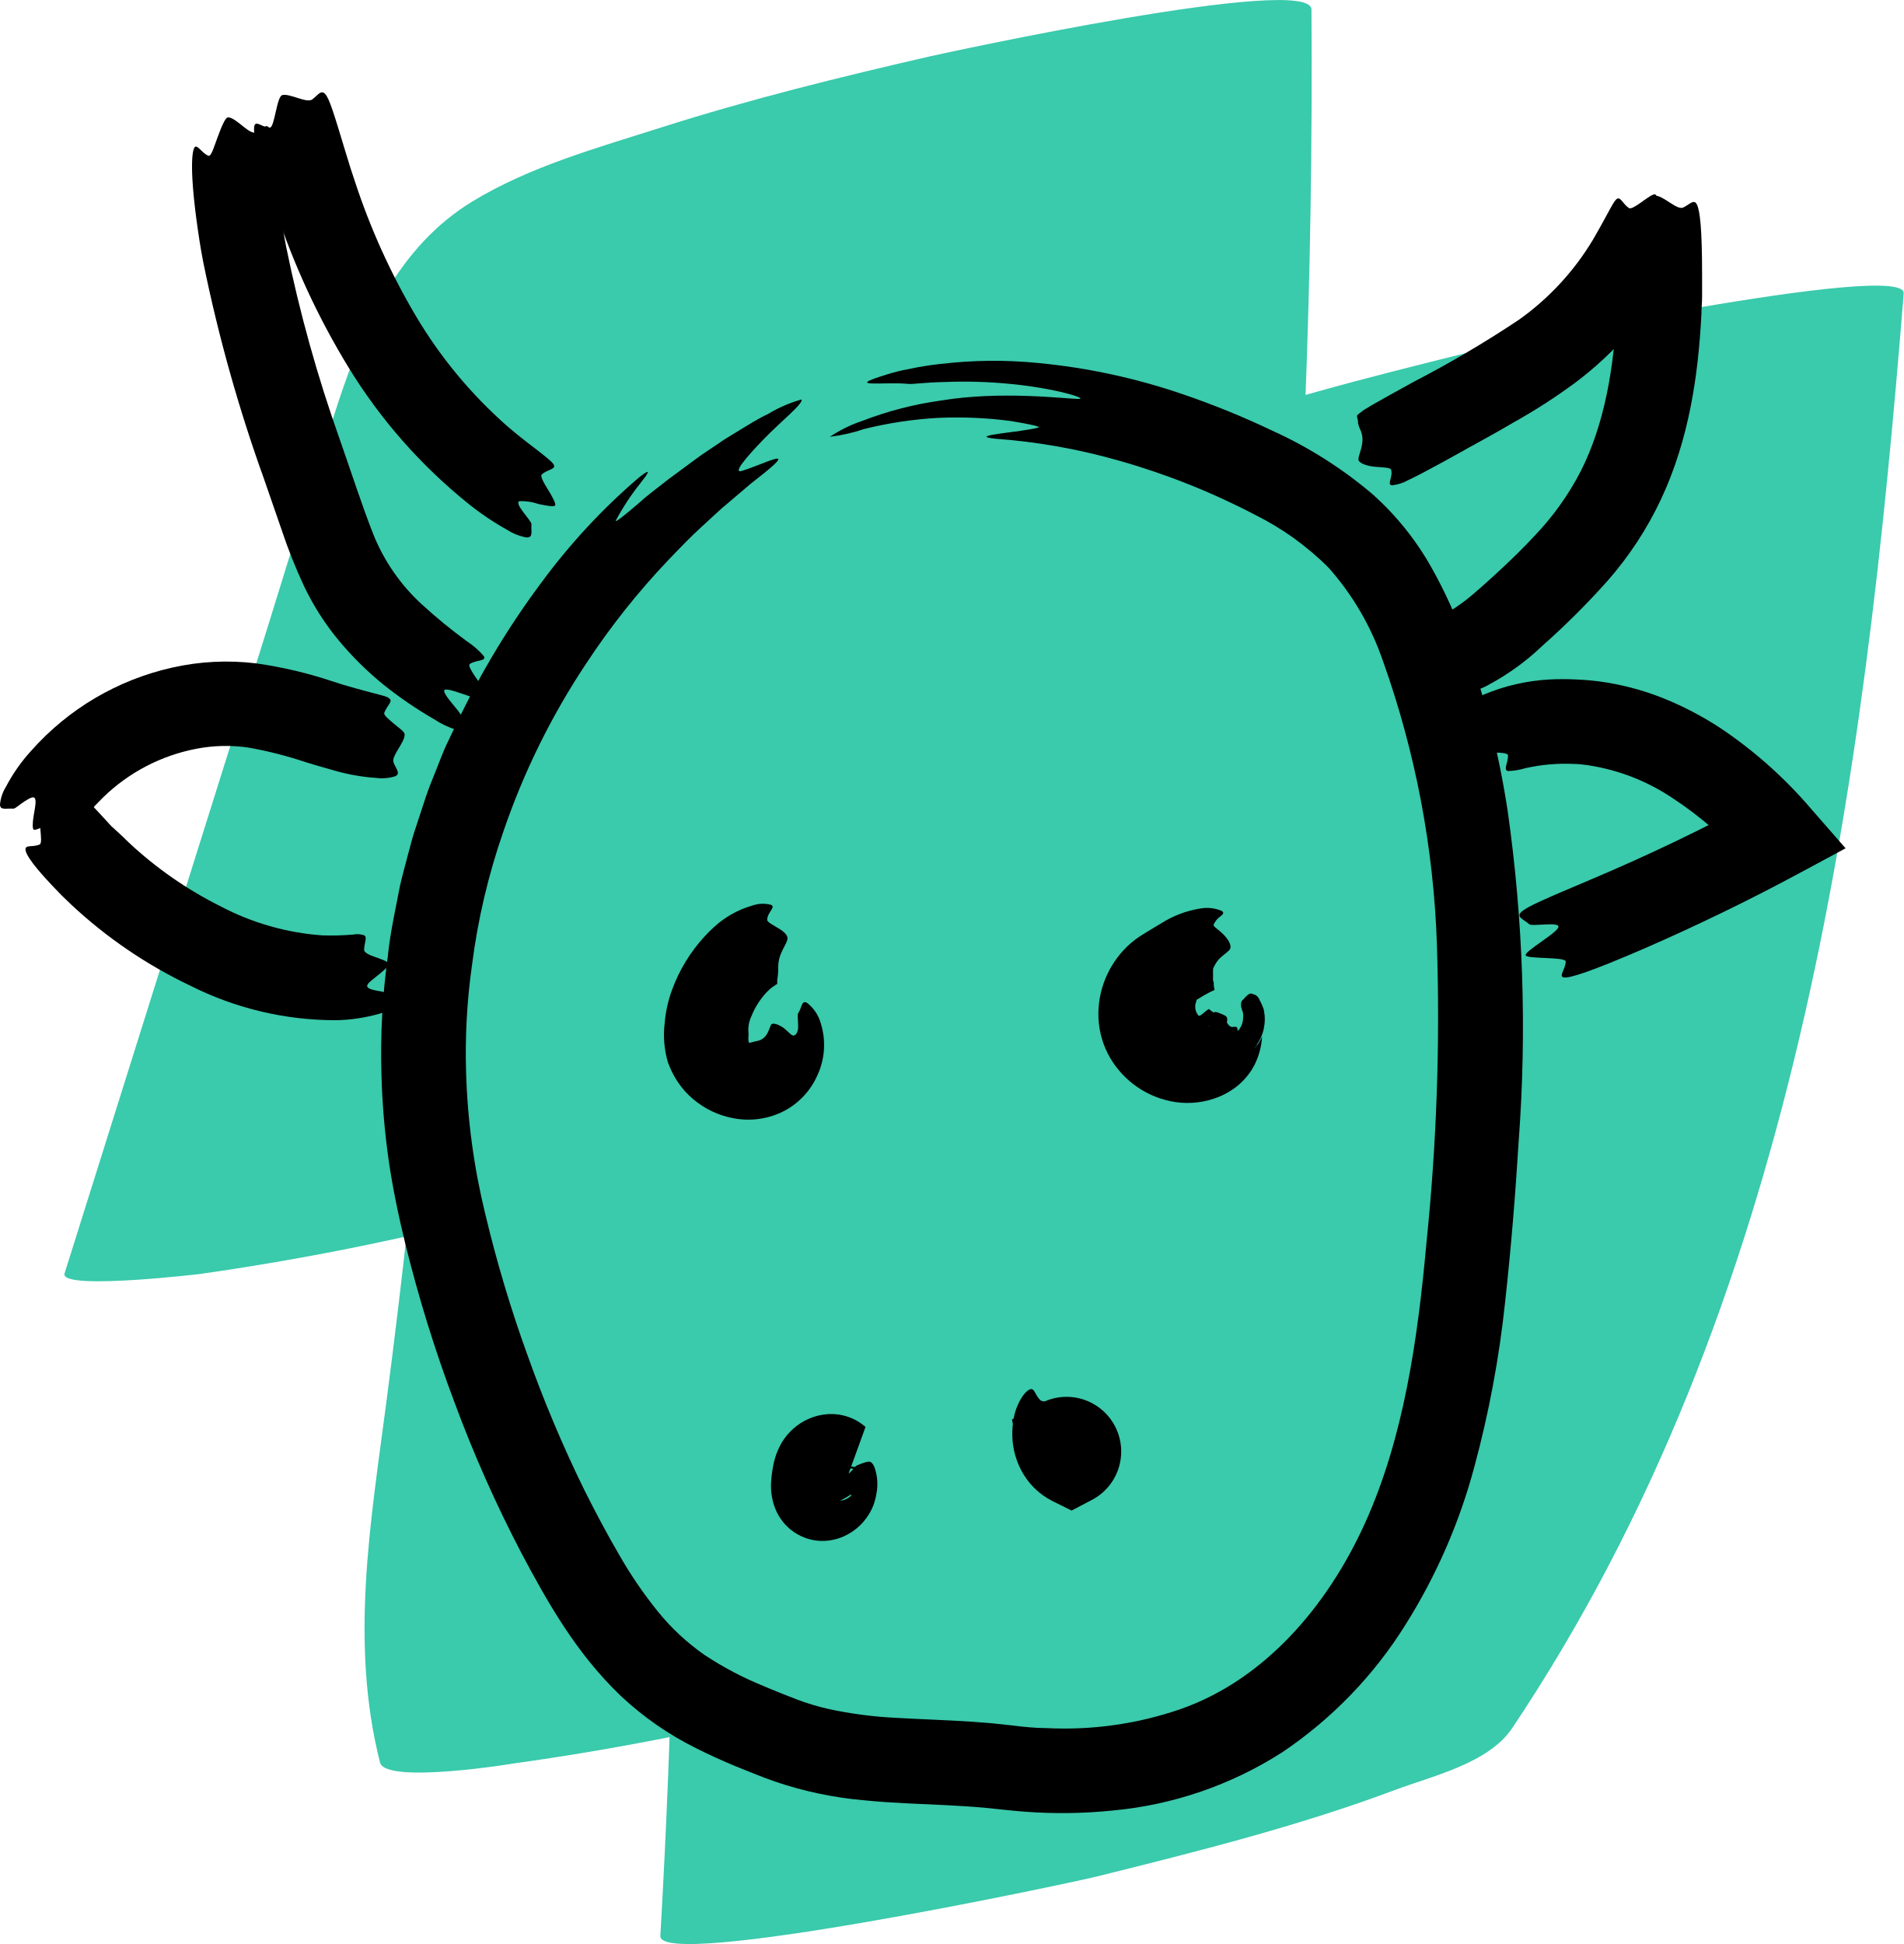
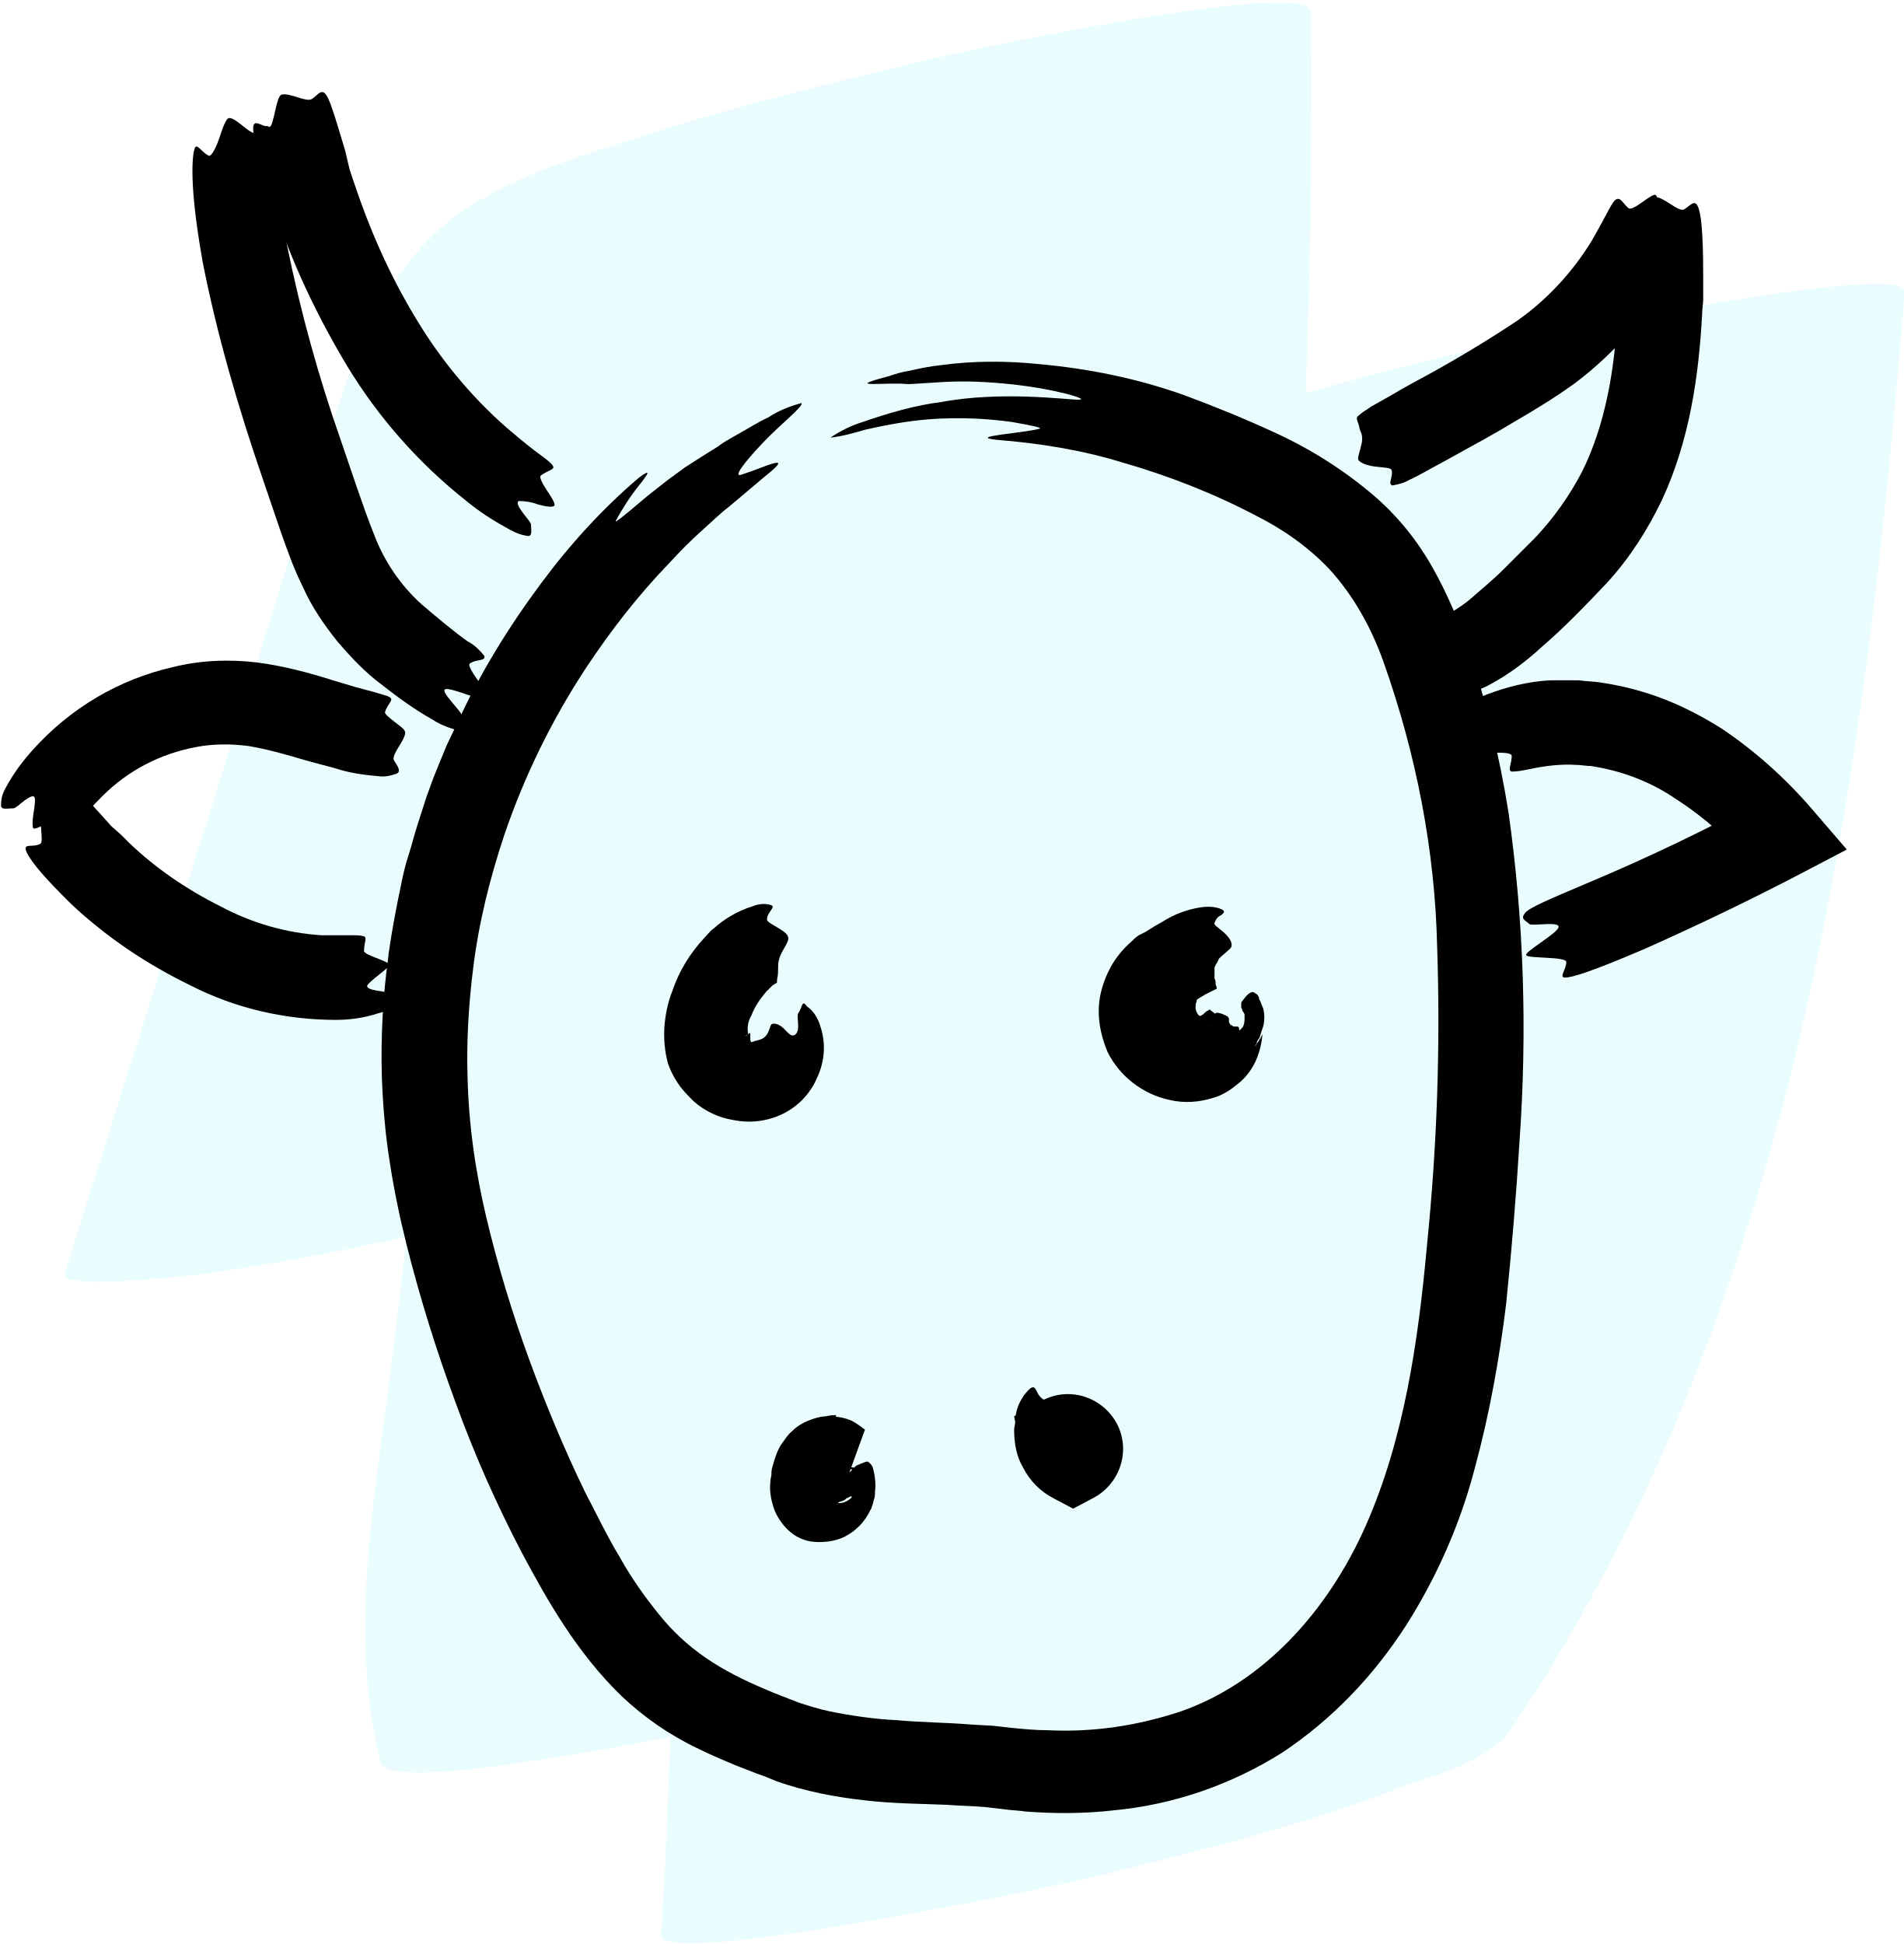
- <svg xmlns="http://www.w3.org/2000/svg" viewBox="0 0 171 174.6">
-   <defs>
-     <style>.cls-1{fill:#3acaac;}</style>
-   </defs>
-   <g id="Layer_2" data-name="Layer 2">
-     <g id="Layer_2-2" data-name="Layer 2">
-       <path class="cls-1" d="M94.47,45c-3.56,44.55-9.71,90.88-35.16,128.85l76.53-18.67a801.16,801.16,0,0,0-1.67-115.33C133.84,36,98,44.45,94.94,45.22c-9,2.24-18.08,4.51-26.77,7.77-2.21.83-10.24,2.76-10.52,5.56Q55,84.82,50.4,110.84c-3,16.59-6.77,33.25-16.25,47.47l76.53-18.67c-2.64-10.36-1-20.82.41-31.23q2.36-17.82,3.9-35.73,3.07-35.83,2.82-71.82c0-3.29-33.14,3.95-34.13,4.17C75.53,6.9,67.36,8.91,59.39,11.45c-5.74,1.83-11.83,3.51-17,6.67-6.53,4-9.69,11-12,18C27.56,44.74,25,53.39,22.26,62L5.8,114.37c-.53,1.67,13.89-.17,11.9.09A244,244,0,0,0,45,109c9-2.24,18.08-4.51,26.77-7.77,2.69-1,9.56-2.49,10.52-5.56l15-47.7,7.35-23.38c2.16-6.89,4-14.06,8.45-19.86L112,6.15a20.71,20.71,0,0,1,4.69-3.9L41.28,19.52q.21,36-2.82,71.82-1.5,17.44-3.78,34.8c-1.41,10.72-3.25,21.5-.54,32.17.52,2,12.52,0,11.9.09A244,244,0,0,0,73.38,153c9-2.24,18.08-4.51,26.77-7.77,3.42-1.28,8.41-2.39,10.52-5.56,9.48-14.22,13.26-30.88,16.25-47.47q4.68-26,7.25-52.3L57.65,58.54a801.16,801.16,0,0,1,1.67,115.33c-.18,3.11,36.4-4.64,39.24-5.34,9-2.24,18.08-4.51,26.77-7.77,3.42-1.28,8.4-2.39,10.52-5.56,25.44-38,31.6-84.3,35.16-128.85.24-3-36.42,4.64-39.24,5.34-9,2.24-18.08,4.51-26.77,7.77-2.17.81-10.3,2.79-10.52,5.56Z" />
+ <svg xmlns="http://www.w3.org/2000/svg" version="1.1" id="Layer_1" x="0px" y="0px" viewBox="0 0 171 174.6" style="enable-background:new 0 0 171 174.6;" xml:space="preserve">
+   <style type="text/css">
+ 	.st0{fill:#E9FDFF;}
+ </style>
+   <g id="Layer_2">
+     <g id="Layer_2-2">
+       <path class="st0" d="M94.5,45c-3.6,44.6-9.7,90.9-35.2,128.9l76.5-18.7c2.2-38.4,1.7-77-1.7-115.3c-0.3-3.9-36.2,4.6-39.2,5.4    c-9,2.2-18.1,4.5-26.8,7.8c-2.2,0.8-10.2,2.8-10.5,5.6c-1.8,17.5-4.2,34.9-7.2,52.3c-3,16.6-6.8,33.2-16.2,47.5l76.5-18.7    c-2.6-10.4-1-20.8,0.4-31.2c1.6-11.9,2.9-23.8,3.9-35.7c2-23.9,3-47.8,2.8-71.8c0-3.3-33.1,3.9-34.1,4.2    c-8.2,1.9-16.3,3.9-24.3,6.4c-5.7,1.8-11.8,3.5-17,6.7c-6.5,4-9.7,11-12,18c-2.8,8.3-5.4,17-8.1,25.6L5.8,114.4    c-0.5,1.7,13.9-0.2,11.9,0.1c9.2-1.3,18.3-3.1,27.3-5.5c9-2.2,18.1-4.5,26.8-7.8c2.7-1,9.6-2.5,10.5-5.6l15-47.7l7.3-23.4    c2.2-6.9,4-14.1,8.4-19.9l-1,1.6c1.4-1.5,2.9-2.8,4.7-3.9L41.3,19.5c0.1,24-0.8,47.9-2.8,71.8c-1,11.6-2.3,23.2-3.8,34.8    c-1.4,10.7-3.2,21.5-0.5,32.2c0.5,2,12.5,0,11.9,0.1c9.2-1.3,18.3-3.1,27.3-5.4c9-2.2,18.1-4.5,26.8-7.8c3.4-1.3,8.4-2.4,10.5-5.6    c9.5-14.2,13.3-30.9,16.2-47.5c3.1-17.3,5.5-34.8,7.2-52.3L57.7,58.5c3.3,38.4,3.9,76.9,1.7,115.3c-0.2,3.1,36.4-4.6,39.2-5.3    c9-2.2,18.1-4.5,26.8-7.8c3.4-1.3,8.4-2.4,10.5-5.6c25.4-38,31.6-84.3,35.2-128.9c0.2-3-36.4,4.6-39.2,5.3    c-9,2.2-18.1,4.5-26.8,7.8C102.8,40.3,94.7,42.2,94.5,45L94.5,45z" />
    </g>
-     <g id="Layer_1-2" data-name="Layer 1">
-       <path d="M81.59,34.48c.3.05,1.56-.14,3.26-.17a42.35,42.35,0,0,1,5.79.16c4,.36,7.34,1.38,6.18,1.36s-6.93-.75-12.33.15a31.68,31.68,0,0,0-7.05,1.83,12.1,12.1,0,0,0-2.89,1.42,15.39,15.39,0,0,0,3.08-.7,35.84,35.84,0,0,1,6.65-1,37.35,37.35,0,0,1,6.5.28c1.7.28,2.74.5,2.5.59-1.43.42-6.58.71-3.89,1a55.09,55.09,0,0,1,11.23,2,64.32,64.32,0,0,1,12.13,4.84A25.26,25.26,0,0,1,119.36,51a24.64,24.64,0,0,1,4.87,8.36,84.15,84.15,0,0,1,4.85,25.48,197.9,197.9,0,0,1-.93,26.68c-.8,8.89-2.07,17.63-5.52,25.26s-9.16,14.14-16.6,16.73a31.92,31.92,0,0,1-12,1.7c-1,0-2.07-.11-3.11-.24l-1.77-.19-1.79-.14c-2.37-.16-4.65-.22-6.82-.35a37.4,37.4,0,0,1-6.13-.8,22.35,22.35,0,0,1-2.77-.83c-1-.39-2.06-.8-3-1.21a30,30,0,0,1-5.35-2.81,20.37,20.37,0,0,1-4.2-3.91,38.47,38.47,0,0,1-3.49-5.12c-1.07-1.83-2.14-3.85-3.1-5.77a115.37,115.37,0,0,1-5.12-12.14,116.44,116.44,0,0,1-3.78-12.63,61.16,61.16,0,0,1-1.73-12.72,56.39,56.39,0,0,1,.53-9.67,59.18,59.18,0,0,1,2.82-12,65.19,65.19,0,0,1,7.44-15.09A66.19,66.19,0,0,1,60,50.34c1.11-1.16,2.1-2.19,3-3s1.73-1.63,2.48-2.23l1.89-1.61,1.35-1.07c2.87-2.33-.08-.76-2-.16-1,.36.24-1.12,1.82-2.76S72.2,36.23,72,35.88a12,12,0,0,0-3,1.3c-.88.41-1.82,1-2.86,1.64-.51.32-1.06.62-1.58,1L63,40.87,61.46,42,60,43.08c-.92.74-1.82,1.38-2.49,2-1.39,1.2-2.29,1.91-2.19,1.67a21.51,21.51,0,0,1,2.12-3.24c.79-1,1.2-1.59,0-.66a56.41,56.41,0,0,0-8.81,9.48,74.1,74.1,0,0,0-7.55,12.52l-1,2.09c-.33.72-.6,1.48-.91,2.24s-.63,1.55-.91,2.37l-.83,2.53c-.3.86-.54,1.75-.78,2.67s-.5,1.85-.72,2.82c-.37,1.95-.84,4-1.07,6.11v.06a63.89,63.89,0,0,0-.59,10.87,66.34,66.34,0,0,0,.65,7.63c.37,2.55.89,5,1.48,7.43a125.83,125.83,0,0,0,4.4,14.21,116.58,116.58,0,0,0,6.05,13.63c2.29,4.3,4.86,8.93,8.91,12.8a28.16,28.16,0,0,0,6.8,4.72c1.19.6,2.38,1.13,3.55,1.62l1.75.7c.57.23,1.13.44,1.82.68a33.86,33.86,0,0,0,7.91,1.66c2.58.26,5,.32,7.4.44,1.17.06,2.32.13,3.44.23l1.73.18c.65.07,1.29.13,1.94.18a44.62,44.62,0,0,0,7.87-.11,34,34,0,0,0,15.2-5.22,38.07,38.07,0,0,0,11.07-11.44,51.66,51.66,0,0,0,6.2-14.2A94.55,94.55,0,0,0,135.2,117c.54-4.9.93-9.7,1.23-14.59a137.46,137.46,0,0,0-1-29.61,82.34,82.34,0,0,0-3.64-14.67,42.73,42.73,0,0,0-3.23-7.21,25.69,25.69,0,0,0-5.27-6.54,38.44,38.44,0,0,0-9-5.7,75.23,75.23,0,0,0-8-3.26,56.64,56.64,0,0,0-13.06-2.82,40.54,40.54,0,0,0-8.76.09,26.1,26.1,0,0,0-2.84.46,15.12,15.12,0,0,0-1.95.48C75.61,34.88,79.5,34.26,81.59,34.48Z" />
-       <path d="M128.86,57.16c.09.15.59.21,1.1.25s1,0,1,.29-.63.8-1.29,1.22-1.39.69-1.38.89.84.54,1.73.63,1.78.06,1.79.28c.05.68-.83,1.42-.22,1.47a5.42,5.42,0,0,0,2.23-.74,21.7,21.7,0,0,0,4.68-3.4,71,71,0,0,0,5.87-5.84,31.2,31.2,0,0,0,4.85-7.39c2.53-5.41,3.34-11.17,3.62-16.61,0-.52.06-1,.06-1.55l0-2c0-4.11-.19-5.72-.46-6.28s-.67,0-1.24.26-1.79-1.1-2.55-1.07c-.52,0-1.31,3-1.73,2.83-.63-.19-1.05-1-1.29-.55s-.24,2.06-.34,6.54h0c0,.47,0,.94-.06,1.41C145,33,144.14,38.09,142,42.32a24.92,24.92,0,0,1-4.2,5.86c-.86.93-1.79,1.84-2.76,2.75s-2,1.84-2.88,2.58a16.42,16.42,0,0,1-2.72,1.85,3.68,3.68,0,0,0-1,.61C128.18,56.29,128.52,56.63,128.86,57.16Z" />
-       <path d="M150.79,19.08c-.34,0-1.39,1.5-1.72,1.08s0-2.59-.39-2.7-2,1.49-2.36,1.22c-.53-.36-.73-1-1.05-.83s-.7,1.14-2.18,3.69a23.85,23.85,0,0,1-6.66,7.19A99.42,99.42,0,0,1,127,34.29l-.94.52-1.2.66-1.63.92c-.45.26-.85.51-1,.65-.4.27-.33.32-.31.46l.07.31,0,.18a3.12,3.12,0,0,0,.25.7,2.15,2.15,0,0,1,.11,1.23c-.06.48-.31,1-.32,1.33s.7.6,1.47.67,1.42.06,1.47.28c.18.63-.42,1.35.08,1.39a4,4,0,0,0,1.46-.47c.69-.32,1.71-.86,3.21-1.68h0l.94-.52c1.77-1,3.52-1.92,5.34-3a51.87,51.87,0,0,0,5.48-3.53,31.47,31.47,0,0,0,8.88-10.33c1.53-2.92,1.76-4.28,1.68-4.78S151.41,19.07,150.79,19.08Z" />
-       <path d="M47.74,47.08c0-.34-1.59-1.85-1.08-2.07a4.74,4.74,0,0,1,1.72.26c.73.15,1.4.28,1.49.12s-.29-.85-.66-1.44-.7-1.19-.54-1.34c.48-.44,1.25-.45,1.09-.84-.08-.2-.4-.47-1.06-1s-1.7-1.26-3.14-2.5a41,41,0,0,1-8.21-9.9,61,61,0,0,1-5.47-12.08l-.4-1.21L31,13.52c-1-3.31-1.41-4.67-1.79-5.08s-.66.12-1.16.49-2-.56-2.69-.39c-.51.12-.69,2.93-1.12,2.92-.65,0-1.23-.64-1.38-.2s.09,1.94,1.41,6.13h0l.44,1.32a68.15,68.15,0,0,0,6.63,14.34A47.56,47.56,0,0,0,42,45.18a25,25,0,0,0,3.6,2.43,4.72,4.72,0,0,0,1.69.66C47.93,48.31,47.69,47.7,47.74,47.08Z" />
-       <path d="M41.46,64.35c0-.36-2-2.25-1.47-2.41s3.76,1.34,4,1-2.18-3-1.79-3.3c.54-.39,1.53-.23,1.27-.7a6.94,6.94,0,0,0-1.51-1.33,47.17,47.17,0,0,1-4.09-3.35A17.21,17.21,0,0,1,33.54,48c-1-2.53-2-5.63-3-8.48A127.93,127.93,0,0,1,25.7,22.14c-.1-.55-.21-1.09-.29-1.64s-.23-1.39-.31-2.09c-.53-4.41-.57-6.18-.85-6.8s-.67-.06-1.24.26-1.77-1.31-2.52-1.33c-.26,0-.6.87-.93,1.75S19,14,18.75,14c-.64-.22-1.09-1.21-1.32-.68s-.39,2.65.51,8.42h0c.09.61.21,1.21.32,1.81A139.45,139.45,0,0,0,23.71,43l1.62,4.68a46.72,46.72,0,0,0,2,5,23.36,23.36,0,0,0,3.14,4.89,29.25,29.25,0,0,0,4,3.94A36.57,36.57,0,0,0,39,64.6a7.77,7.77,0,0,0,2,.95C41.72,65.68,41.43,65,41.46,64.35Z" />
-       <path d="M77,131.61c-.3.11-.59.84-1.06.83s-1.08-.52-1.44-.41a3.27,3.27,0,0,0-.83.53,2.07,2.07,0,0,1-.79.4,8.34,8.34,0,0,0-1.27.22l-.14.08-.05,0h0l.17,0a8.74,8.74,0,0,1,1.3-.11,2.91,2.91,0,0,1,.43,0l.14,0h0l.51.17h0c-.2-.08-.24-.21-.12,0a.8.8,0,0,1,.1.44h0l0-.07h0l.07-.06a1.88,1.88,0,0,1,.62-.22,6.35,6.35,0,0,1,1.26-.1c.26,0,.56,0,.91,0,.1,0,0,0,.05,0s.05-.36.05-.34a5.93,5.93,0,0,1-1.85-.69l-.07,0,0,0-.38-.32h0l.09.09c0,.05,0,.07,0,0a.83.83,0,0,1,0-.53s0,0,0,0l.44-4.4h-.19a5.54,5.54,0,0,0-1.26.22,5,5,0,0,0-1.55.77,3.84,3.84,0,0,0-.43.36s-.11.11-.09.1h0l1.67,2h0l0,0,0,0,.14.15a3.2,3.2,0,0,1,.24.31c.07.09.16.26.18.28a.06.06,0,0,1,0,.08s0,0,0,0l0,0h.12a2.22,2.22,0,0,1,.47.06l.22.06.62.12,1.28.28.61.14.13,0h0s0,0,0,0a.51.51,0,0,0-.14-.14c-.22-.19-.65-.17-1.22-.28s-1.64-.68-2.37-.87a2.39,2.39,0,0,0-1,.07,1,1,0,0,0-.28.1s-.09,0-.15.15l-.07.14,0,.07,0,0a1.43,1.43,0,0,0,0,.3,1.85,1.85,0,0,0,2.15,1.59,2,2,0,0,0,.57-.19c.1,0,.06,0,.1,0h.1c.12,0,.2,0,.21.07a.78.78,0,0,1,0,.28,1.17,1.17,0,0,1,0,.15,2.48,2.48,0,0,1-1.47.46,2.73,2.73,0,0,1-.85-.15,2.44,2.44,0,0,1-.73-.39,2.81,2.81,0,0,1-1-1.73c0-.13,0-.34,0-.37l0,0,0-.08L71,131.2c-.09-.19-.14-.41-.23-.4s-.15-.09-.25.2a1.82,1.82,0,0,0-.07.23l0,.15v.08a3.55,3.55,0,0,0,.13,1,3.63,3.63,0,0,0,1.53,2.07,3.43,3.43,0,0,0,1.1.46,3.61,3.61,0,0,0,2.16-.17l.3-.14.19-.1.11-.06.23-.14.19-.13,0,0s.08,0,.08,0,0,0,0,.06a1.5,1.5,0,0,1-1.05.47h-.07l2.4-6.62a4.65,4.65,0,0,0-1.21-.77,4.74,4.74,0,0,0-2.17-.38,5.05,5.05,0,0,0-1.72.42,5.16,5.16,0,0,0-1.41.91,5.29,5.29,0,0,0-1,1.2,6.46,6.46,0,0,0-.76,2c-.06.27-.09.5-.12.69s-.06.43-.08.73a5.62,5.62,0,0,0,.39,2.61,4.66,4.66,0,0,0,1.43,1.87,4.57,4.57,0,0,0,2.49.95,4.71,4.71,0,0,0,2.2-.4,5.07,5.07,0,0,0,2.53-2.47c.07-.15.13-.31.19-.47l.11-.37a5.67,5.67,0,0,0,.14-.7,4.46,4.46,0,0,0-.21-2.21c-.14-.33-.27-.45-.42-.49S77.49,131.39,77,131.61Z" />
-       <path d="M94,132.53c.23-.23.28-1,.74-1.14s1.21.24,1.52,0,.87-1.21,1.27-1.37c1.16-.54,1.47-.58,1.27-1.17l0-.09-3.24,1.54a.15.15,0,1,0,.21.06.15.15,0,1,0-.07.21l1.49-1.26a1.2,1.2,0,0,1,.48-.4c.28-.14.46-.12.29-.12h-.12l-.21,0c-.51-.17-.52-.3-.52-.27L97,128.3a7.4,7.4,0,0,1-.81-.91c-.27-.37-.5-.79-.73-1.09a1.47,1.47,0,0,0-1-.39c-.41-.05-.84,0-1-.15-.46-.43-.5-1-.83-1-.16,0-.44.18-.78.65A5.38,5.38,0,0,0,91,127.8h0a6.47,6.47,0,0,0-.06.73,7,7,0,0,0,.76,3.45,6.41,6.41,0,0,0,2.83,2.83l1.73.86,1.68-.88a4.91,4.91,0,1,0-4.68-8.62l-2.35,1.32.5,2.67a9.4,9.4,0,0,0,.31,1.19c.51,1.46,1,1.9,1.35,1.93S93.61,132.9,94,132.53Z" />
-       <path d="M111.58,89.87a.46.46,0,0,0-.09.33.57.57,0,0,0,0,.19v.06l.07.17c0,.07,0,.13.06.2l.05.22a1.88,1.88,0,0,1,0,.35,1.71,1.71,0,0,1-.13.67,1.85,1.85,0,0,1-.16.3l-.09.13,0,0c-.06.06-.17.16-.13.1s0-.1,0-.16c0-.21-.13-.21-.24-.21a.86.86,0,0,1-.34,0,.73.73,0,0,1-.28-.25c0-.06-.12-.05-.07-.18l0,0a.56.56,0,0,0,0-.12.44.44,0,0,0,0-.24.33.33,0,0,0-.11-.17l-.16-.09c-.39-.17-.75-.35-.91-.25s-.31.64-.39,1.11c0,0,0,.13-.06.13s-.13.07.28-.18l.43-.25.15-.1a1,1,0,0,1,.23-.11c.1,0,.06,0,.1,0s0,0,0,0h0l-1.17-.87h0l0,0c.06-.1,0,0-.08,0a2.68,2.68,0,0,0-.3.23c-.34.3-.48.39-.58.33a1.21,1.21,0,0,1-.2-1.26,2.56,2.56,0,0,0,.06-.31s0-.1,0-.09l-.1,0c-.16.06.07-.32-.23-.06a3.59,3.59,0,0,0-.85,1.17,5.53,5.53,0,0,0-.42,1.32l-.06.3,0,.08,0,0h0l.21,0,.38.1a4.3,4.3,0,0,1,1,.38,2,2,0,0,1-.24-.23,2.47,2.47,0,0,1-.39-.67,2.15,2.15,0,0,1-.08-.26v-.16a1.29,1.29,0,0,1,0-.14h0l-.08,0a.69.69,0,0,1-.35-.3.73.73,0,0,1,.1-.48.83.83,0,0,1,.2-.26l0,0,0,0,.23-.14.8-.49.51-.31.55-.3c.25-.12.38-.17.4-.19s0,0,0-.05l-.06-.28c0-.17,0-.41-.07-.5a2.34,2.34,0,0,1,0-.35v-.27a2.06,2.06,0,0,1,0-.32.53.53,0,0,1,0-.13s0,0,0,0,0,0,0,0a3.25,3.25,0,0,1,.45-.77c.28-.35.73-.61,1-.9s.06-.77-.4-1.29-1.08-.83-1-1a1.76,1.76,0,0,1,.6-.74c.22-.19.39-.31.14-.49a3.38,3.38,0,0,0-2-.21,9.17,9.17,0,0,0-3.37,1.27h0l-.68.41-.81.49-.21.13-.39.25a8.64,8.64,0,0,0-.73.56,8.46,8.46,0,0,0-2.11,2.81,8.35,8.35,0,0,0-.79,3.43,7.82,7.82,0,0,0,.84,3.66,8.21,8.21,0,0,0,5.62,4.28,7.47,7.47,0,0,0,3.9-.22,6.66,6.66,0,0,0,2-1.05,6,6,0,0,0,1.67-2,6.56,6.56,0,0,0,.67-2.46c0-.18,0-.13,0-.16s0,0,0,0,0,0,0,.09l-.11.24-.11.2c-.05.1-.09.15-.17.26a2.67,2.67,0,0,1-.22.28l-.09.09.24-.3,0-.06.13-.2a3.77,3.77,0,0,0,.23-.43,3.72,3.72,0,0,0,.28-.92,3.75,3.75,0,0,0,0-1.44c0-.13-.1-.35-.1-.35a4.07,4.07,0,0,0-.21-.48l-.12-.22,0-.05-.14-.19-.07-.07a.49.49,0,0,0-.31-.15C112.22,89.07,112,89.45,111.58,89.87Z" />
-       <path d="M71.7,91c-.09.15,0,.73,0,1.22s-.24.85-.48.78-.56-.53-1-.79-.81-.34-.93-.2-.22.64-.45.94a1.21,1.21,0,0,1-.72.52l-.42.1h0a1.6,1.6,0,0,1-.48.09,1.09,1.09,0,0,1-.3,0,1.18,1.18,0,0,1,.39.24,1.46,1.46,0,0,1,.16.16l.05.07,0,0v0h0l-.2-.37a.84.84,0,0,1-.08-.26,1.67,1.67,0,0,1,0-.48c0-.11,0-.09,0-.09h0l-.06,0h0l-.08.07-.17.13h0l.31-.19h0v0s0-.07,0-.12a2.89,2.89,0,0,1,.26-1.55,6.94,6.94,0,0,1,1.31-2.09c.1-.11.2-.2.29-.29a3.37,3.37,0,0,1,.35-.28c.35-.25.39-.2.37-.31l0-.18V88a.21.21,0,0,1,0,0,6,6,0,0,0,.09-1.19,3,3,0,0,1,.26-1.2c.17-.43.46-.85.56-1.21s-.27-.7-.76-1-1.07-.58-1.05-.79c0-.66.78-1.11.36-1.34a2.89,2.89,0,0,0-1.72.07,8.53,8.53,0,0,0-3.5,2h0c-.26.24-.52.49-.75.75a14.33,14.33,0,0,0-2.93,4.79,11.32,11.32,0,0,0-.67,3A8.73,8.73,0,0,0,60,95.41a8.26,8.26,0,0,0,.88,1.76,7.3,7.3,0,0,0,1.39,1.55,7.77,7.77,0,0,0,3.59,1.71,7.06,7.06,0,0,0,4.32-.52,6.63,6.63,0,0,0,3.25-3.34,6.46,6.46,0,0,0,.31-4.63,3.55,3.55,0,0,0-1.19-1.83C72,89.73,72.05,90.5,71.7,91Z" />
-       <path d="M137.36,83c.28.25,2.8-.27,2.63.28s-3.06,2.17-2.94,2.52,3.58.12,3.6.55c0,.67-.69,1.38-.15,1.44s2.33-.49,7.23-2.61q7.07-3.08,13.88-6.74l4.18-2.25-3.12-3.57a39.85,39.85,0,0,0-8.22-7.29,29.25,29.25,0,0,0-5.09-2.64,24.31,24.31,0,0,0-5.7-1.49c-.65-.08-1.31-.14-2-.17a23.89,23.89,0,0,0-2.54,0,17.7,17.7,0,0,0-5.82,1.35,7.14,7.14,0,0,0-2.15,1.31c-.54.62.27.6.86,1,.33.2.2.74.09,1.34a2.41,2.41,0,0,0,0,1.51c.15.23,1,.07,1.8.06s1.56,0,1.57.26c0,.65-.45,1.31,0,1.39A5.69,5.69,0,0,0,137,69a16.29,16.29,0,0,1,4.33-.39h0c.44,0,.89.06,1.33.12a18.6,18.6,0,0,1,7.66,3A32.36,32.36,0,0,1,157,77.58L158,71.76q-7.43,4-15.2,7.28c-4,1.69-5.66,2.4-6.14,2.87S136.87,82.56,137.36,83Z" />
-       <path d="M1.2,72.63c.18,0,.56-.37,1-.65s.81-.5.94-.27,0,.88-.11,1.52-.13,1.21,0,1.29.8-.23,1.32-.52,1.06-.52,1.21-.37c.46.45.55,1.06.91,1s.76-1,2.78-3a16.45,16.45,0,0,1,8.39-4.38,14,14,0,0,1,4.66-.11,35.92,35.92,0,0,1,5.18,1.32l1.1.33,1.47.42a18,18,0,0,0,3.76.66,4,4,0,0,0,1.69-.15c.53-.25.06-.67-.15-1.25s1-1.75,1-2.5c0-.27-.54-.6-1-1s-.9-.74-.83-.95c.22-.6.74-1,.51-1.23s-.4-.24-1-.41-1.6-.4-3.21-.88h0l-1-.32A38.46,38.46,0,0,0,23,59.58a22.06,22.06,0,0,0-7.53.38A23.91,23.91,0,0,0,2.81,67.42,15.56,15.56,0,0,0,.53,70.67,3.63,3.63,0,0,0,0,72.25C0,72.81.58,72.58,1.2,72.63Z" />
-       <path d="M34.87,89.24C34.65,89,32.79,89,33,88.47c.08-.23.62-.6,1.1-1s.89-.74.83-.92-.69-.41-1.22-.59-1-.41-1-.63c0-.65.32-1.15,0-1.33a2,2,0,0,0-1-.06,23.37,23.37,0,0,1-2.77.07,23.13,23.13,0,0,1-9.13-2.61,34.9,34.9,0,0,1-8.22-5.71l-.68-.66L10,74.2c-1.73-1.88-2.41-2.67-2.84-2.8s-.56.37-.91.86-1.88.42-2.5.85c-.44.3.18,2.55-.18,2.73-.58.28-1.29,0-1.28.45S3,77.84,5.56,80.44h0l.83.8a42.15,42.15,0,0,0,10.69,7.28A29,29,0,0,0,30.2,91.63,15.21,15.21,0,0,0,34,91.07a3.61,3.61,0,0,0,1.45-.7C35.81,90,35.25,89.73,34.87,89.24Z" />
+     <g id="Layer_1-2">
+       <path d="M81.6,34.5c0.3,0,1.6-0.1,3.3-0.2c1.9-0.1,3.9,0,5.8,0.2c4,0.4,7.3,1.4,6.2,1.4s-6.9-0.8-12.3,0.2c-2.4,0.3-4.8,1-7.1,1.8    c-1,0.3-2,0.8-2.9,1.4c1-0.1,2.1-0.4,3.1-0.7c2.2-0.5,4.4-0.9,6.7-1c2.2-0.1,4.3,0,6.5,0.3c1.7,0.3,2.7,0.5,2.5,0.6    c-1.4,0.4-6.6,0.7-3.9,1c3.8,0.3,7.6,0.9,11.2,2c4.2,1.2,8.3,2.8,12.1,4.8c2.4,1.2,4.7,2.8,6.6,4.8c2.2,2.4,3.8,5.3,4.9,8.4    c2.9,8.2,4.6,16.8,4.8,25.5c0.3,8.9,0,17.8-0.9,26.7c-0.8,8.9-2.1,17.6-5.5,25.3s-9.2,14.1-16.6,16.7c-3.9,1.3-7.9,1.9-12,1.7    c-1,0-2.1-0.1-3.1-0.2l-1.8-0.2l-1.8-0.1c-2.4-0.2-4.7-0.2-6.8-0.4c-2.1-0.1-4.1-0.4-6.1-0.8c-0.9-0.2-1.9-0.5-2.8-0.8    c-1-0.4-2.1-0.8-3-1.2c-1.9-0.8-3.7-1.7-5.3-2.8c-1.6-1.1-3-2.4-4.2-3.9c-1.3-1.6-2.5-3.3-3.5-5.1c-1.1-1.8-2.1-3.9-3.1-5.8    c-1.9-3.9-3.6-8-5.1-12.1s-2.8-8.4-3.8-12.6S42.1,101,42,96.7c-0.1-3.2,0.1-6.5,0.5-9.7c0.5-4.1,1.5-8.1,2.8-12    c1.8-5.3,4.3-10.4,7.4-15.1c2.2-3.3,4.6-6.4,7.3-9.2c1.1-1.2,2.1-2.2,3-3s1.7-1.6,2.5-2.2l1.9-1.6l1.3-1.1c2.9-2.3-0.1-0.8-2-0.2    c-1,0.4,0.2-1.1,1.8-2.8s3.7-3.3,3.5-3.6c-1.1,0.3-2.1,0.7-3,1.3c-0.9,0.4-1.8,1-2.9,1.6c-0.5,0.3-1.1,0.6-1.6,1l-1.6,1L61.5,42    L60,43.1c-0.9,0.7-1.8,1.4-2.5,2c-1.4,1.2-2.3,1.9-2.2,1.7c0.6-1.1,1.3-2.2,2.1-3.2s1.2-1.6,0-0.7c-3.3,2.8-6.2,6-8.8,9.5    c-2.9,3.9-5.5,8.1-7.5,12.5l-1,2.1c-0.3,0.7-0.6,1.5-0.9,2.2s-0.6,1.6-0.9,2.4l-0.8,2.5c-0.3,0.9-0.5,1.8-0.8,2.7    s-0.5,1.8-0.7,2.8c-0.4,1.9-0.8,4-1.1,6.1v0.1c-0.5,3.6-0.7,7.2-0.6,10.9c0.1,2.6,0.3,5.1,0.7,7.6c0.4,2.6,0.9,5,1.5,7.4    c1.2,4.8,2.7,9.6,4.4,14.2c1.7,4.7,3.7,9.2,6,13.6c2.3,4.3,4.9,8.9,8.9,12.8c2,1.9,4.3,3.5,6.8,4.7c1.2,0.6,2.4,1.1,3.6,1.6    l1.8,0.7c0.6,0.2,1.1,0.4,1.8,0.7c2.6,0.9,5.2,1.4,7.9,1.7c2.6,0.3,5,0.3,7.4,0.4c1.2,0.1,2.3,0.1,3.4,0.2l1.7,0.2    c0.7,0.1,1.3,0.1,1.9,0.2c2.6,0.2,5.3,0.2,7.9-0.1c5.4-0.5,10.6-2.3,15.2-5.2c4.5-3,8.2-6.9,11.1-11.4c2.8-4.4,4.9-9.2,6.2-14.2    c1.3-4.8,2.2-9.8,2.8-14.7c0.5-4.9,0.9-9.7,1.2-14.6c0.7-9.9,0.4-19.8-1-29.6c-0.8-5-2-9.9-3.6-14.7c-0.9-2.5-1.9-4.9-3.2-7.2    c-1.4-2.5-3.2-4.7-5.3-6.5c-2.7-2.3-5.7-4.2-9-5.7c-2.6-1.2-5.3-2.3-8-3.3c-4.2-1.5-8.6-2.4-13.1-2.8c-2.9-0.3-5.9-0.3-8.8,0.1    c-1,0.1-1.9,0.3-2.8,0.5c-0.7,0.1-1.3,0.3-1.9,0.5C75.6,34.9,79.5,34.3,81.6,34.5z" />
+       <path d="M128.9,57.2c0.1,0.2,0.6,0.2,1.1,0.2s1,0,1,0.3s-0.6,0.8-1.3,1.2s-1.4,0.7-1.4,0.9s0.8,0.5,1.7,0.6s1.8,0.1,1.8,0.3    c0.1,0.7-0.8,1.4-0.2,1.5c0.8-0.1,1.5-0.3,2.2-0.7c1.7-0.9,3.3-2.1,4.7-3.4c2.1-1.8,4-3.8,5.9-5.8c2-2.2,3.6-4.7,4.9-7.4    c2.5-5.4,3.3-11.2,3.6-16.6c0-0.5,0.1-1,0.1-1.5v-2c0-4.1-0.2-5.7-0.5-6.3s-0.7,0-1.2,0.3s-1.8-1.1-2.6-1.1c-0.5,0-1.3,3-1.7,2.8    c-0.6-0.2-1.1-1-1.3-0.5s-0.2,2.1-0.3,6.5l0,0c0,0.5,0,0.9-0.1,1.4c-0.2,5.2-1.1,10.3-3.2,14.5c-1.1,2.1-2.5,4.1-4.2,5.9    c-0.9,0.9-1.8,1.8-2.8,2.8s-2,1.8-2.9,2.6c-0.8,0.7-1.8,1.3-2.7,1.8c-0.4,0.1-0.7,0.4-1,0.6C128.2,56.3,128.5,56.6,128.9,57.2z" />
+       <path d="M150.8,19.1c-0.3,0-1.4,1.5-1.7,1.1s0-2.6-0.4-2.7s-2,1.5-2.4,1.2c-0.5-0.4-0.7-1-1.1-0.8s-0.7,1.1-2.2,3.7    c-1.7,2.8-4,5.3-6.7,7.2c-3,2-6.2,3.9-9.4,5.6l-0.9,0.5l-1.2,0.7l-1.6,0.9c-0.4,0.3-0.8,0.5-1,0.7c-0.4,0.3-0.3,0.3-0.3,0.5    L122,38v0c0.1,0.2,0.1,0.5,0.2,0.7c0.2,0.4,0.2,0.8,0.1,1.2c-0.1,0.5-0.3,1-0.3,1.3s0.7,0.6,1.5,0.7s1.4,0.1,1.5,0.3    c0.2,0.6-0.4,1.3,0.1,1.4c0.5-0.1,1-0.2,1.5-0.5c0.7-0.3,1.7-0.9,3.2-1.7l0,0l0.9-0.5c1.8-1,3.5-1.9,5.3-3    c1.9-1.1,3.7-2.2,5.5-3.5c3.7-2.8,6.7-6.3,8.9-10.3c1.5-2.9,1.8-4.3,1.7-4.8S151.4,19.1,150.8,19.1z" />
+       <path d="M47.7,47.1c0-0.3-1.6-1.8-1.1-2.1c0.6,0,1.2,0.1,1.7,0.3c0.7,0.2,1.4,0.3,1.5,0.1s-0.3-0.8-0.7-1.4s-0.7-1.2-0.5-1.3    c0.5-0.4,1.2-0.5,1.1-0.8c-0.1-0.2-0.4-0.5-1.1-1s-1.7-1.3-3.1-2.5c-3.2-2.8-6-6.2-8.2-9.9c-2.3-3.8-4.1-7.9-5.5-12.1l-0.4-1.2    L31,13.5c-1-3.3-1.4-4.7-1.8-5.1S28.5,8.6,28,8.9s-2-0.6-2.7-0.4c-0.5,0.1-0.7,2.9-1.1,2.9c-0.6,0-1.2-0.6-1.4-0.2    s0.1,1.9,1.4,6.1l0,0l0.4,1.3c1.6,5,3.9,9.8,6.6,14.3c2.8,4.6,6.4,8.7,10.7,12.1c1.1,0.9,2.3,1.7,3.6,2.4c0.5,0.3,1.1,0.6,1.7,0.7    C47.9,48.3,47.7,47.7,47.7,47.1z" />
+       <path d="M41.5,64.3c0-0.4-2-2.2-1.5-2.4s3.8,1.3,4,1s-2.2-3-1.8-3.3c0.5-0.4,1.5-0.2,1.3-0.7c-0.4-0.5-0.9-1-1.5-1.3    c-1.4-1-2.8-2.2-4.1-3.3c-1.9-1.7-3.4-3.9-4.3-6.3c-1-2.5-2-5.6-3-8.5c-2-5.7-3.6-11.5-4.8-17.4c-0.1-0.5-0.2-1.1-0.3-1.6    s-0.2-1.4-0.3-2.1c-0.5-4.4-0.6-6.2-0.9-6.8s-0.7-0.1-1.2,0.3s-1.8-1.3-2.5-1.3c-0.3,0-0.6,0.9-0.9,1.8S19,14,18.8,14    c-0.6-0.2-1.1-1.2-1.3-0.7S17,16,17.9,21.7l0,0c0.1,0.6,0.2,1.2,0.3,1.8c1.3,6.6,3.2,13.1,5.4,19.5l1.6,4.7c0.6,1.7,1.2,3.4,2,5    c0.8,1.8,1.9,3.4,3.1,4.9c1.2,1.4,2.5,2.8,4,3.9c1.4,1.1,2.9,2.2,4.5,3.1c0.6,0.4,1.3,0.7,2,0.9C41.7,65.7,41.4,65,41.5,64.3z" />
+       <path d="M77,131.6c-0.3,0.1-0.6,0.8-1.1,0.8s-1.1-0.5-1.4-0.4s-0.6,0.3-0.8,0.5c-0.2,0.2-0.5,0.3-0.8,0.4c-0.4,0-0.9,0.1-1.3,0.2    l-0.1,0.1h-0.1l0,0h0.2c0.4-0.1,0.9-0.1,1.3-0.1c0.1,0,0.3,0,0.4,0h0.1l0,0l0.5,0.2l0,0c-0.2-0.1-0.2-0.2-0.1,0    c0.1,0.1,0.1,0.3,0.1,0.4l0,0v-0.1l0,0l0.1-0.1c0.2-0.1,0.4-0.2,0.6-0.2c0.4-0.1,0.8-0.1,1.3-0.1c0.3,0,0.6,0,0.9,0    c0.1,0,0,0,0.1,0s0.1-0.4,0.1-0.3c-0.7-0.1-1.3-0.4-1.8-0.7H75l0,0l-0.4-0.3l0,0l0.1,0.1c0,0.1,0,0.1,0,0c-0.1-0.2-0.1-0.4,0-0.5    l0,0l0.4-4.4H75c-0.4,0-0.8,0.1-1.3,0.2c-0.6,0.2-1.1,0.4-1.6,0.8c-0.2,0.1-0.3,0.2-0.4,0.4l-0.1,0.1l0,0l1.7,2l0,0l0,0l0,0    l0.1,0.1c0.1,0.1,0.2,0.2,0.2,0.3c0.1,0.1,0.2,0.3,0.2,0.3v0.1l0,0l0,0H74c0.2,0,0.3,0,0.5,0.1l0.2,0.1l0.6,0.1l1.3,0.3l0.6,0.1    h0.1l0,0l0,0c0-0.1-0.1-0.1-0.1-0.1c-0.2-0.2-0.7-0.2-1.2-0.3s-1.6-0.7-2.4-0.9c-0.3,0-0.7,0-1,0.1c-0.1,0-0.2,0.1-0.3,0.1    c0,0-0.1,0-0.2,0.1l-0.1,0.1v0.1l0,0c0,0.1,0,0.2,0,0.3c0.1,1,1.1,1.7,2.1,1.6h0.1c0.2,0,0.4-0.1,0.6-0.2c0.1,0,0.1,0,0.1,0H75    c0.1,0,0.2,0,0.2,0.1s0,0.2,0,0.3v0.1c-0.4,0.3-0.9,0.5-1.5,0.5c-0.3,0-0.6-0.1-0.8-0.1c-0.3-0.1-0.5-0.2-0.7-0.4    c-0.5-0.4-0.9-1.1-1-1.7c0-0.1,0-0.3,0-0.4l0,0v-0.1H71c-0.1-0.2-0.1-0.4-0.2-0.4s-0.2-0.1-0.2,0.2c0,0.1-0.1,0.2-0.1,0.2v0.1v0.1    c0,0.3,0,0.7,0.1,1c0.2,0.9,0.8,1.6,1.5,2.1c0.3,0.2,0.7,0.4,1.1,0.5c0.7,0.2,1.5,0.1,2.2-0.2l0.3-0.1l0.2-0.1l0.1-0.1l0.2-0.1    l0.2-0.1l0,0h0.1c0,0,0,0,0,0.1c-0.3,0.3-0.7,0.5-1.1,0.5h-0.1l2.4-6.6c-0.4-0.3-0.8-0.6-1.2-0.8c-0.7-0.3-1.4-0.4-2.2-0.4    c-0.6,0-1.2,0.2-1.7,0.4c-0.5,0.2-1,0.5-1.4,0.9c-0.4,0.3-0.7,0.8-1,1.2c-0.4,0.6-0.6,1.3-0.8,2c-0.1,0.3-0.1,0.5-0.1,0.7    s-0.1,0.4-0.1,0.7c-0.1,0.9,0.1,1.8,0.4,2.6c0.3,0.7,0.8,1.4,1.4,1.9c0.7,0.6,1.6,0.9,2.5,0.9c0.8,0,1.5-0.1,2.2-0.4    c1.1-0.5,2-1.4,2.5-2.5c0.1-0.1,0.1-0.3,0.2-0.5l0.1-0.4c0.1-0.2,0.1-0.5,0.1-0.7c0.1-0.7,0-1.5-0.2-2.2c-0.1-0.3-0.3-0.4-0.4-0.5    S77.5,131.4,77,131.6z" />
+       <path d="M94,132.5c0.2-0.2,0.3-1,0.7-1.1s1.2,0.2,1.5,0s0.9-1.2,1.3-1.4c1.2-0.5,1.5-0.6,1.3-1.2v-0.1l-3.2,1.5    c-0.1,0-0.1,0.1-0.1,0.2c0,0.1,0.1,0.1,0.2,0.1s0.1-0.1,0.1-0.2c0-0.1-0.1-0.1-0.2-0.1s-0.1,0.1-0.1,0.2c0,0.1,0.1,0.1,0.2,0.1    l1.5-1.3c0.1-0.2,0.3-0.3,0.5-0.4c0.3-0.1,0.5-0.1,0.3-0.1h-0.1h-0.2c-0.5-0.2-0.5-0.3-0.5-0.3l-0.1-0.2c-0.3-0.3-0.6-0.6-0.8-0.9    c-0.3-0.4-0.5-0.8-0.7-1.1c-0.3-0.3-0.6-0.4-1-0.4c-0.4-0.1-0.8,0-1-0.2c-0.5-0.4-0.5-1-0.8-1c-0.2,0-0.4,0.2-0.8,0.7    c-0.5,0.7-0.8,1.5-0.8,2.4l0,0c0,0.2-0.1,0.5-0.1,0.7c0,1.2,0.2,2.4,0.8,3.4c0.6,1.2,1.6,2.2,2.8,2.8l1.7,0.9l1.7-0.9    c2.4-1.2,3.5-4.1,2.3-6.6c-1.2-2.4-4.1-3.5-6.6-2.3c-0.1,0.1-0.3,0.1-0.4,0.2l-2.3,1.3l0.5,2.7c0.1,0.4,0.2,0.8,0.3,1.2    c0.5,1.5,1,1.9,1.3,1.9S93.6,132.9,94,132.5z" />
+       <path d="M111.6,89.9c-0.1,0.1-0.1,0.2-0.1,0.3c0,0.1,0,0.1,0,0.2v0.1l0.1,0.2c0,0.1,0,0.1,0.1,0.2l0.1,0.2c0,0.1,0,0.2,0,0.3    c0,0.2,0,0.5-0.1,0.7c0,0.1-0.1,0.2-0.2,0.3l-0.1,0.1l0,0c-0.1,0.1-0.2,0.2-0.1,0.1s0-0.1,0-0.2c0-0.2-0.1-0.2-0.2-0.2    s-0.2,0-0.3,0c-0.1-0.1-0.2-0.1-0.3-0.2c0-0.1-0.1-0.1-0.1-0.2l0,0v-0.1c0-0.1,0-0.2,0-0.2c0-0.1-0.1-0.1-0.1-0.2l-0.2-0.1    c-0.4-0.2-0.8-0.3-0.9-0.2s-0.3,0.6-0.4,1.1c0,0,0,0.1-0.1,0.1s-0.1,0.1,0.3-0.2l0.4-0.2l0.2-0.1c0.1,0,0.1-0.1,0.2-0.1    s0.1,0,0.1,0l0,0l0,0l-1.2-0.9l0,0l0,0c0.1-0.1,0,0-0.1,0c-0.1,0.1-0.2,0.1-0.3,0.2c-0.3,0.3-0.5,0.4-0.6,0.3    c-0.3-0.3-0.4-0.8-0.2-1.3c0-0.1,0-0.2,0.1-0.3v-0.1h-0.1c-0.2,0.1,0.1-0.3-0.2-0.1c-0.4,0.3-0.6,0.7-0.8,1.2    c-0.2,0.4-0.3,0.9-0.4,1.3l-0.1,0.3v0.1l0,0l0,0h0.2l0.4,0.1c0.3,0.1,0.7,0.2,1,0.4c-0.1-0.1-0.2-0.1-0.2-0.2    c-0.2-0.2-0.3-0.4-0.4-0.7c0-0.1-0.1-0.2-0.1-0.3v-0.2v-0.1l0,0h-0.1c-0.1-0.1-0.3-0.2-0.3-0.3c0-0.2,0-0.3,0.1-0.5    c0-0.1,0.1-0.2,0.2-0.3l0,0l0,0l0.2-0.1l0.8-0.5l0.5-0.3l0.6-0.3c0.2-0.1,0.4-0.2,0.4-0.2s0,0,0-0.1l-0.1-0.3c0-0.2,0-0.4-0.1-0.5    c0-0.1,0-0.2,0-0.3v-0.3c0-0.1,0-0.2,0-0.3v-0.1l0,0l0,0c0.1-0.3,0.3-0.5,0.4-0.8c0.3-0.3,0.7-0.6,1-0.9s0.1-0.8-0.4-1.3    s-1.1-0.8-1-1c0.1-0.3,0.3-0.6,0.6-0.7c0.2-0.2,0.4-0.3,0.1-0.5c-0.6-0.3-1.3-0.3-2-0.2c-1.2,0.2-2.3,0.6-3.4,1.3l0,0l-0.7,0.4    l-0.8,0.5l-0.2,0.1l-0.4,0.2c-0.3,0.2-0.5,0.4-0.7,0.6c-0.9,0.8-1.6,1.7-2.1,2.8c-0.5,1.1-0.8,2.2-0.8,3.4c0,1.3,0.3,2.5,0.8,3.7    c1.1,2.2,3.2,3.8,5.6,4.3c1.3,0.3,2.6,0.2,3.9-0.2c0.7-0.2,1.4-0.6,2-1.1c0.7-0.5,1.3-1.2,1.7-2c0.4-0.8,0.6-1.6,0.7-2.5    c0-0.2,0-0.1,0-0.2s0,0,0,0s0,0,0,0.1l-0.1,0.2l-0.1,0.2c-0.1,0.1-0.1,0.2-0.2,0.3c-0.1,0.1-0.1,0.2-0.2,0.3l-0.1,0.1l0.2-0.3    v-0.1l0.1-0.2c0.1-0.1,0.2-0.3,0.2-0.4c0.1-0.3,0.2-0.6,0.3-0.9c0.1-0.5,0.1-1,0-1.4c0-0.1-0.1-0.3-0.1-0.3    c-0.1-0.2-0.1-0.3-0.2-0.5l-0.1-0.2v-0.1l-0.1-0.2l-0.1-0.1c-0.1-0.1-0.2-0.1-0.3-0.2C112.2,89.1,112,89.4,111.6,89.9z" />
+       <path d="M71.7,91c-0.1,0.2,0,0.7,0,1.2S71.5,93,71.2,93s-0.6-0.5-1-0.8s-0.8-0.3-0.9-0.2s-0.2,0.6-0.4,0.9    c-0.2,0.3-0.4,0.4-0.7,0.5l-0.4,0.1l0,0c-0.2,0.1-0.3,0.1-0.5,0.1c-0.1,0-0.2,0-0.3,0c0.1,0.1,0.3,0.1,0.4,0.2    c0.1,0,0.1,0.1,0.2,0.2l0.1,0.1l0,0l0,0l0,0l-0.2-0.4c0-0.1-0.1-0.2-0.1-0.3c0-0.2,0-0.3,0-0.5c0-0.1,0-0.1,0-0.1l0,0h-0.1l0,0    L67.1,93l-0.2,0.1l0,0l0.3-0.2l0,0l0,0v-0.1c-0.1-0.5,0-1.1,0.3-1.6c0.3-0.8,0.8-1.5,1.3-2.1c0.1-0.1,0.2-0.2,0.3-0.3    c0.1-0.1,0.2-0.2,0.3-0.3c0.3-0.2,0.4-0.2,0.4-0.3V88l0,0l0,0c0.1-0.4,0.1-0.8,0.1-1.2c0-0.4,0.1-0.8,0.3-1.2    c0.2-0.4,0.5-0.8,0.6-1.2s-0.3-0.7-0.8-1s-1.1-0.6-1.1-0.8c0-0.7,0.8-1.1,0.4-1.3c-0.6-0.2-1.2-0.1-1.7,0.1    c-1.3,0.4-2.5,1.1-3.5,2l0,0c-0.3,0.2-0.5,0.5-0.8,0.8c-1.3,1.4-2.3,3-2.9,4.8c-0.4,1-0.6,2-0.7,3c-0.1,1.2,0,2.4,0.3,3.5    c0.2,0.6,0.5,1.2,0.9,1.8c0.4,0.6,0.9,1.1,1.4,1.6c1,0.9,2.3,1.5,3.6,1.7c1.5,0.3,3,0.1,4.3-0.5c1.5-0.7,2.6-1.9,3.2-3.3    c0.7-1.5,0.8-3.1,0.3-4.6c-0.2-0.7-0.6-1.4-1.2-1.8C72,89.7,72.1,90.5,71.7,91z" />
+       <path d="M137.4,83c0.3,0.2,2.8-0.3,2.6,0.3s-3.1,2.2-2.9,2.5s3.6,0.1,3.6,0.6c0,0.7-0.7,1.4-0.1,1.4s2.3-0.5,7.2-2.6    c4.7-2.1,9.3-4.3,13.9-6.7l4.2-2.2l-3.1-3.6c-2.4-2.8-5.2-5.3-8.2-7.3c-1.6-1-3.3-1.9-5.1-2.6c-1.8-0.7-3.7-1.2-5.7-1.5    c-0.6-0.1-1.3-0.1-2-0.2c-0.8,0-1.7,0-2.5,0c-2,0.1-4,0.6-5.8,1.3c-0.8,0.3-1.5,0.7-2.1,1.3c-0.5,0.6,0.3,0.6,0.9,1    c0.3,0.2,0.2,0.7,0.1,1.3c-0.2,0.5-0.2,1,0,1.5c0.1,0.2,1,0.1,1.8,0.1s1.6,0,1.6,0.3c0,0.7-0.4,1.3,0,1.4c0.5,0,1-0.1,1.5-0.2    c1.4-0.3,2.9-0.5,4.3-0.4l0,0c0.4,0,0.9,0.1,1.3,0.1c2.7,0.4,5.4,1.4,7.7,3c2.5,1.6,4.7,3.6,6.7,5.8l1-5.8c-5,2.7-10,5.1-15.2,7.3    c-4,1.7-5.7,2.4-6.1,2.9S136.9,82.6,137.4,83z" />
+       <path d="M1.2,72.6c0.2,0,0.6-0.4,1-0.7s0.8-0.5,0.9-0.3s0,0.9-0.1,1.5s-0.1,1.2,0,1.3s0.8-0.2,1.3-0.5s1.1-0.5,1.2-0.4    c0.5,0.4,0.6,1.1,0.9,1s0.8-1,2.8-3c2.3-2.3,5.2-3.8,8.4-4.4c1.5-0.3,3.1-0.3,4.7-0.1c1.8,0.3,3.5,0.8,5.2,1.3l1.1,0.3l1.5,0.4    c1.2,0.4,2.5,0.6,3.8,0.7c0.6,0.1,1.1,0,1.7-0.2c0.5-0.2,0.1-0.7-0.2-1.2s1-1.8,1-2.5c0-0.3-0.5-0.6-1-1s-0.9-0.7-0.8-0.9    c0.2-0.6,0.7-1,0.5-1.2s-0.4-0.2-1-0.4s-1.6-0.4-3.2-0.9l0,0l-1-0.3c-2.2-0.7-4.5-1.3-6.8-1.6c-2.5-0.3-5.1-0.2-7.5,0.4    c-4.9,1.1-9.3,3.7-12.7,7.5c-0.9,1-1.7,2.1-2.3,3.2c-0.3,0.5-0.5,1-0.5,1.6C0,72.8,0.6,72.6,1.2,72.6z" />
+       <path d="M34.9,89.2C34.7,89,32.8,89,33,88.5c0.1-0.2,0.6-0.6,1.1-1s0.9-0.7,0.8-0.9s-0.7-0.4-1.2-0.6s-1-0.4-1-0.6    c0-0.7,0.3-1.2,0-1.3C32.4,84,32,84,31.7,84c-0.9,0-1.8,0-2.8,0c-3.2-0.2-6.3-1.1-9.1-2.6c-3-1.5-5.8-3.4-8.2-5.7L10.9,75L10,74.2    c-1.7-1.9-2.4-2.7-2.8-2.8s-0.6,0.4-0.9,0.9s-1.9,0.4-2.5,0.8c-0.4,0.3,0.2,2.6-0.2,2.7c-0.6,0.3-1.3,0-1.3,0.4s0.7,1.6,3.3,4.2    l0,0l0.8,0.8c3.2,3,6.8,5.4,10.7,7.3c4.1,2.1,8.6,3.1,13.1,3.1c1.3,0,2.6-0.2,3.8-0.6c0.5-0.1,1-0.4,1.5-0.7    C35.8,90,35.2,89.7,34.9,89.2z" />
    </g>
  </g>
</svg>
